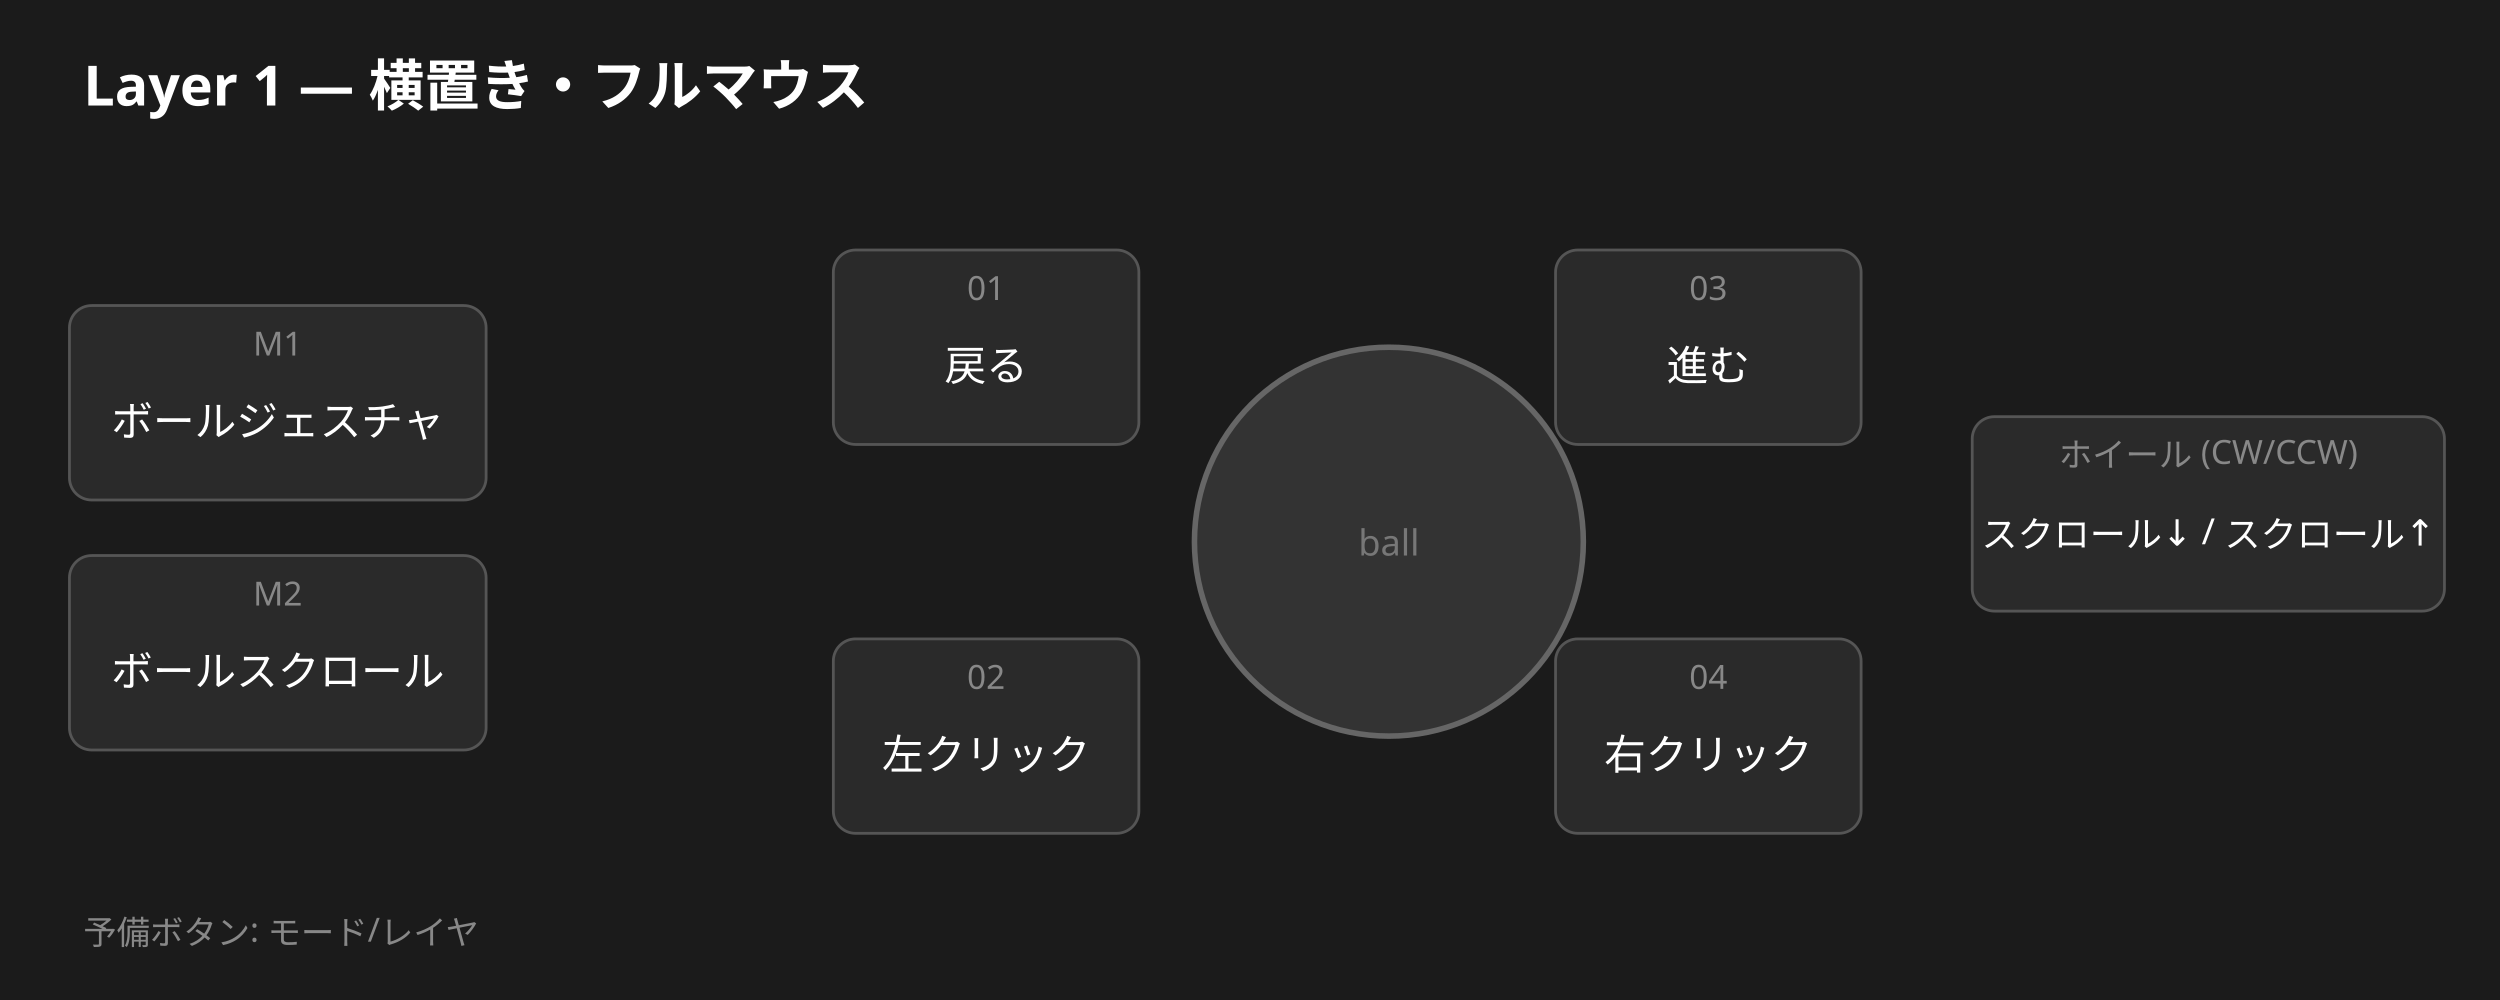
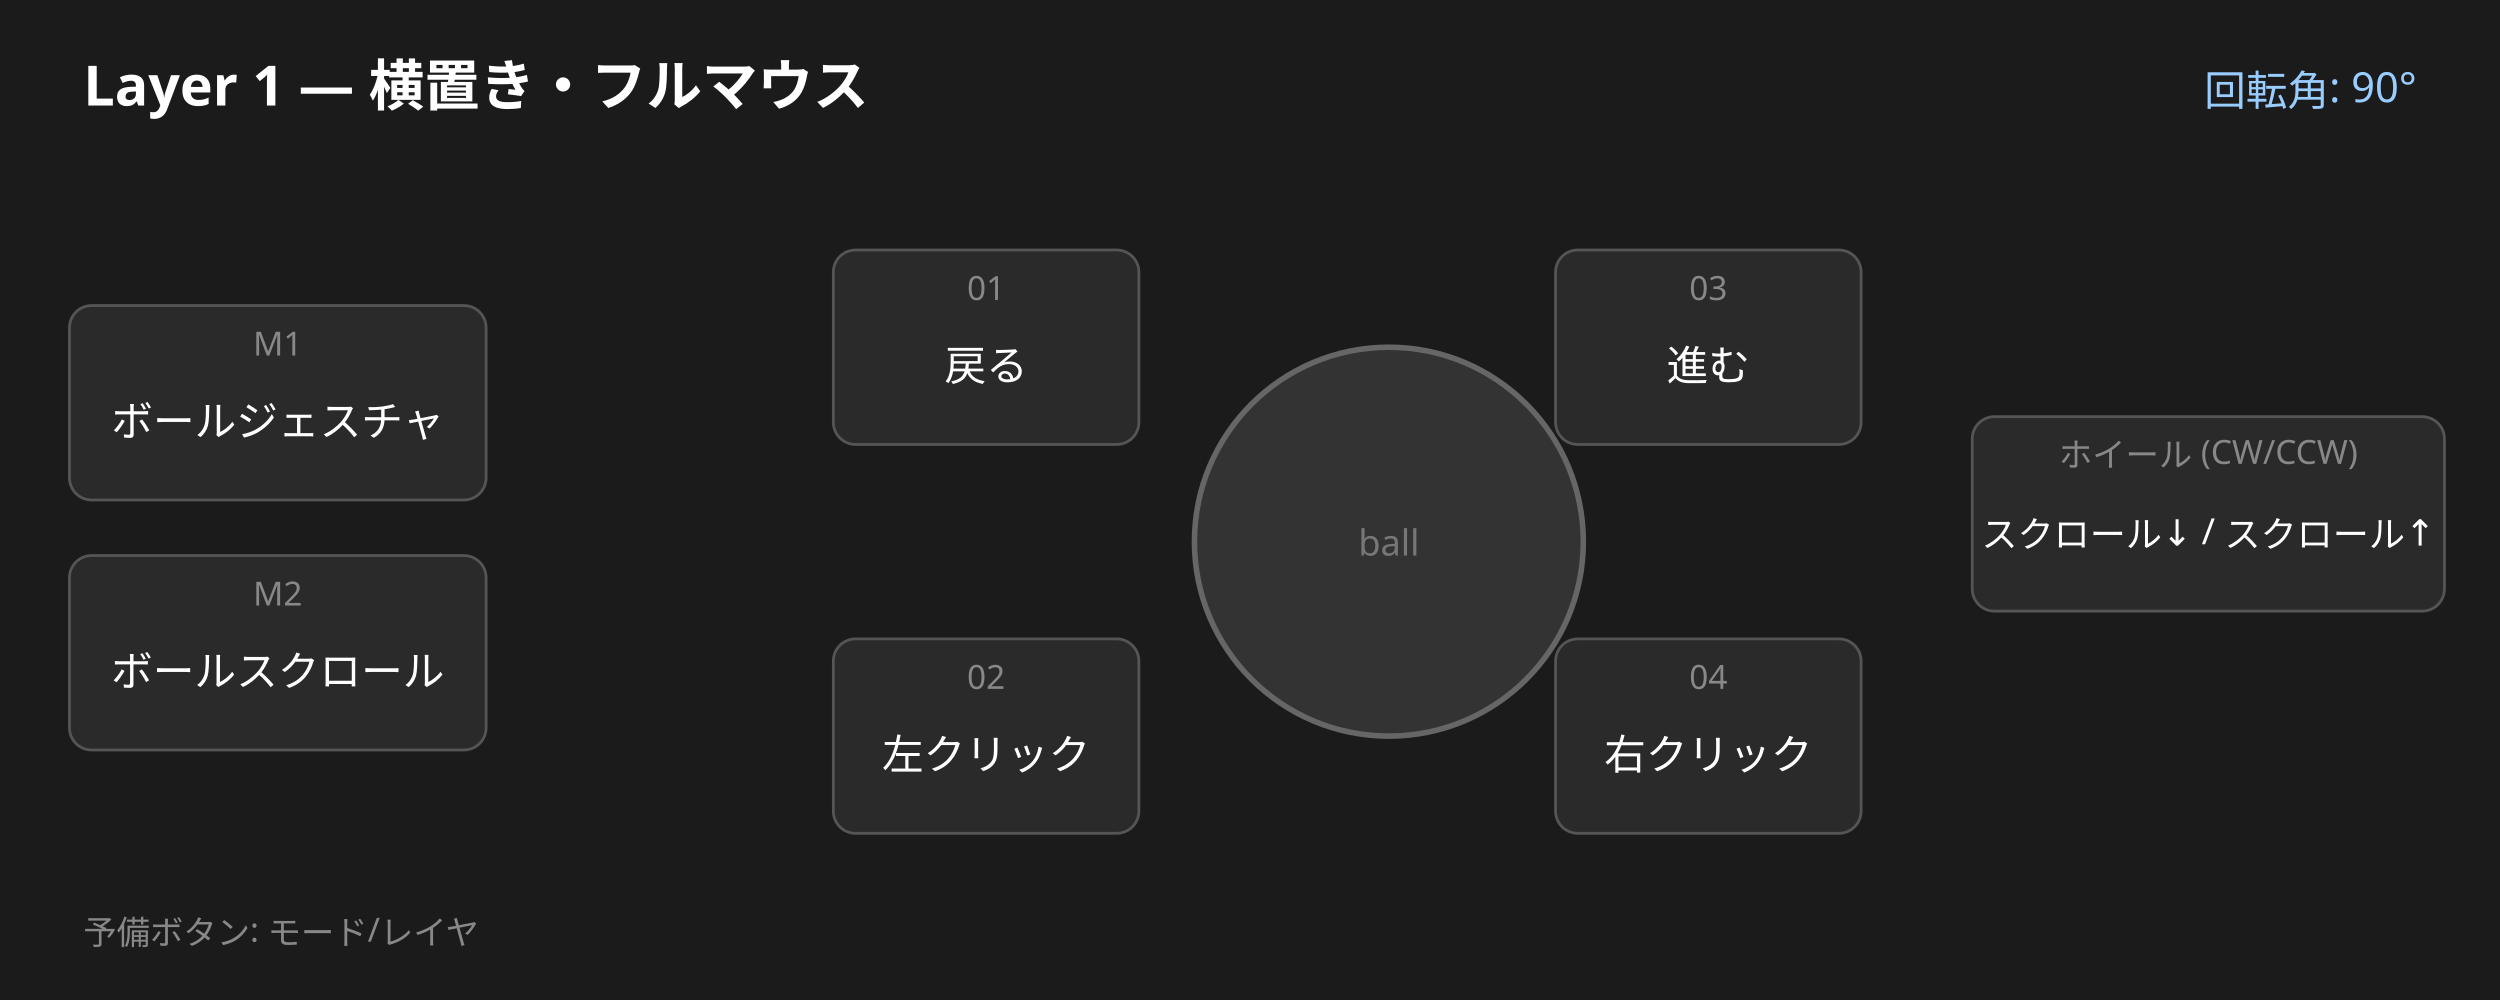
<svg xmlns="http://www.w3.org/2000/svg" width="900" height="360" viewBox="0 0 900 360" font-family="sans-serif">
  <rect width="900" height="360" fill="#1b1b1b" />
  <text x="30" y="38" fill="#fff" font-size="20" font-weight="bold">Layer 1 — 横置き・フルマウス</text>
+   <text x="870" y="38" fill="#9cf" font-size="15" text-anchor="end">回転角: 90°</text>
  <rect x="25" y="110" width="150" height="70" rx="8" fill="#2a2a2a" stroke="#555" />
  <text x="100" y="128" fill="#888" font-size="12" text-anchor="middle">M1</text>
  <text x="100" y="157" fill="#fff" font-size="15" text-anchor="middle">ボールジェスチャ</text>
  <rect x="25" y="200" width="150" height="70" rx="8" fill="#2a2a2a" stroke="#555" />
  <text x="100" y="218" fill="#888" font-size="12" text-anchor="middle">M2</text>
  <text x="100" y="247" fill="#fff" font-size="15" text-anchor="middle">ボールスクロール</text>
  <rect x="300" y="90" width="110" height="70" rx="8" fill="#2a2a2a" stroke="#555" />
  <text x="355" y="108" fill="#888" font-size="12" text-anchor="middle">01</text>
  <text x="355" y="137" fill="#fff" font-size="15" text-anchor="middle">戻る</text>
  <rect x="300" y="230" width="110" height="70" rx="8" fill="#2a2a2a" stroke="#555" />
  <text x="355" y="248" fill="#888" font-size="12" text-anchor="middle">02</text>
  <text x="355" y="277" fill="#fff" font-size="15" text-anchor="middle">左クリック</text>
  <circle cx="500" cy="195" r="70" fill="#333" stroke="#666" stroke-width="2" />
  <text x="500" y="200" fill="#777" font-size="13" text-anchor="middle">ball</text>
  <rect x="560" y="90" width="110" height="70" rx="8" fill="#2a2a2a" stroke="#555" />
  <text x="615" y="108" fill="#888" font-size="12" text-anchor="middle">03</text>
  <text x="615" y="137" fill="#fff" font-size="15" text-anchor="middle">進む</text>
  <rect x="560" y="230" width="110" height="70" rx="8" fill="#2a2a2a" stroke="#555" />
  <text x="615" y="248" fill="#888" font-size="12" text-anchor="middle">04</text>
  <text x="615" y="277" fill="#fff" font-size="15" text-anchor="middle">右クリック</text>
  <rect x="710" y="150" width="170" height="70" rx="8" fill="#2a2a2a" stroke="#555" />
  <text x="795" y="168" fill="#888" font-size="12" text-anchor="middle">ホイール (CW/CCW)</text>
  <text x="795" y="197" fill="#fff" font-size="13" text-anchor="middle">スクロール↓ / スクロール↑</text>
  <text x="30" y="340" fill="#888" font-size="12">予備ボタン: モード/レイヤ</text>
</svg>
